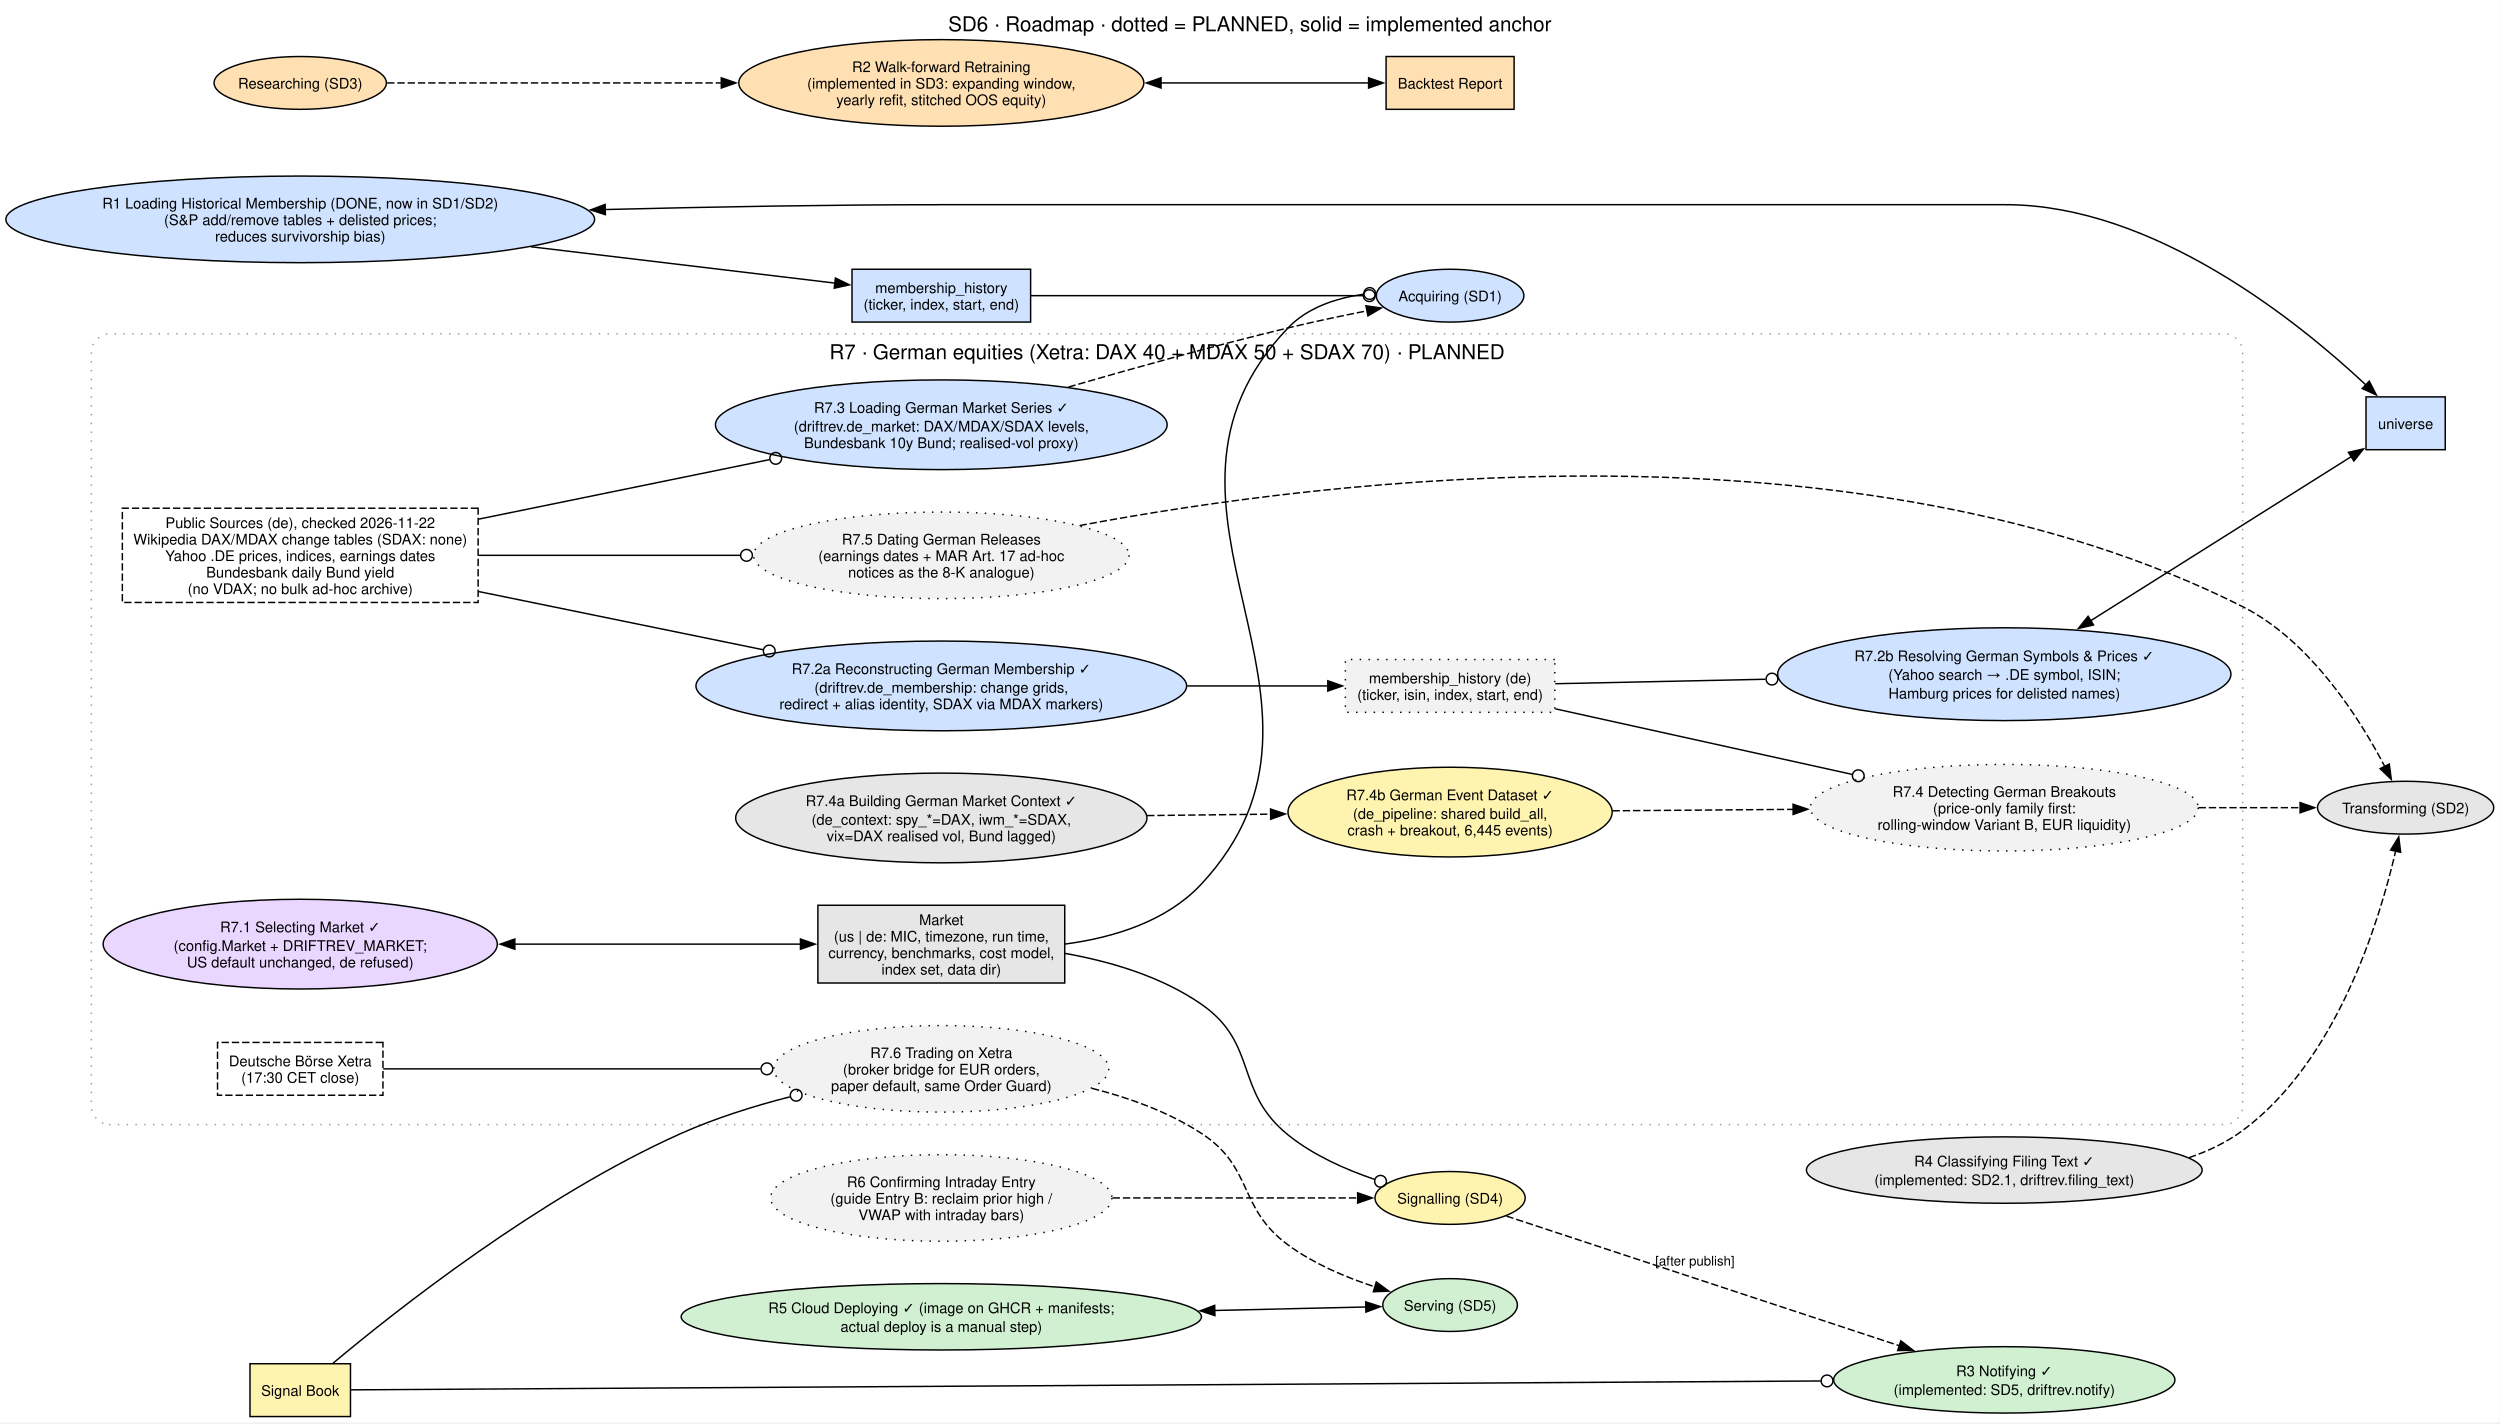
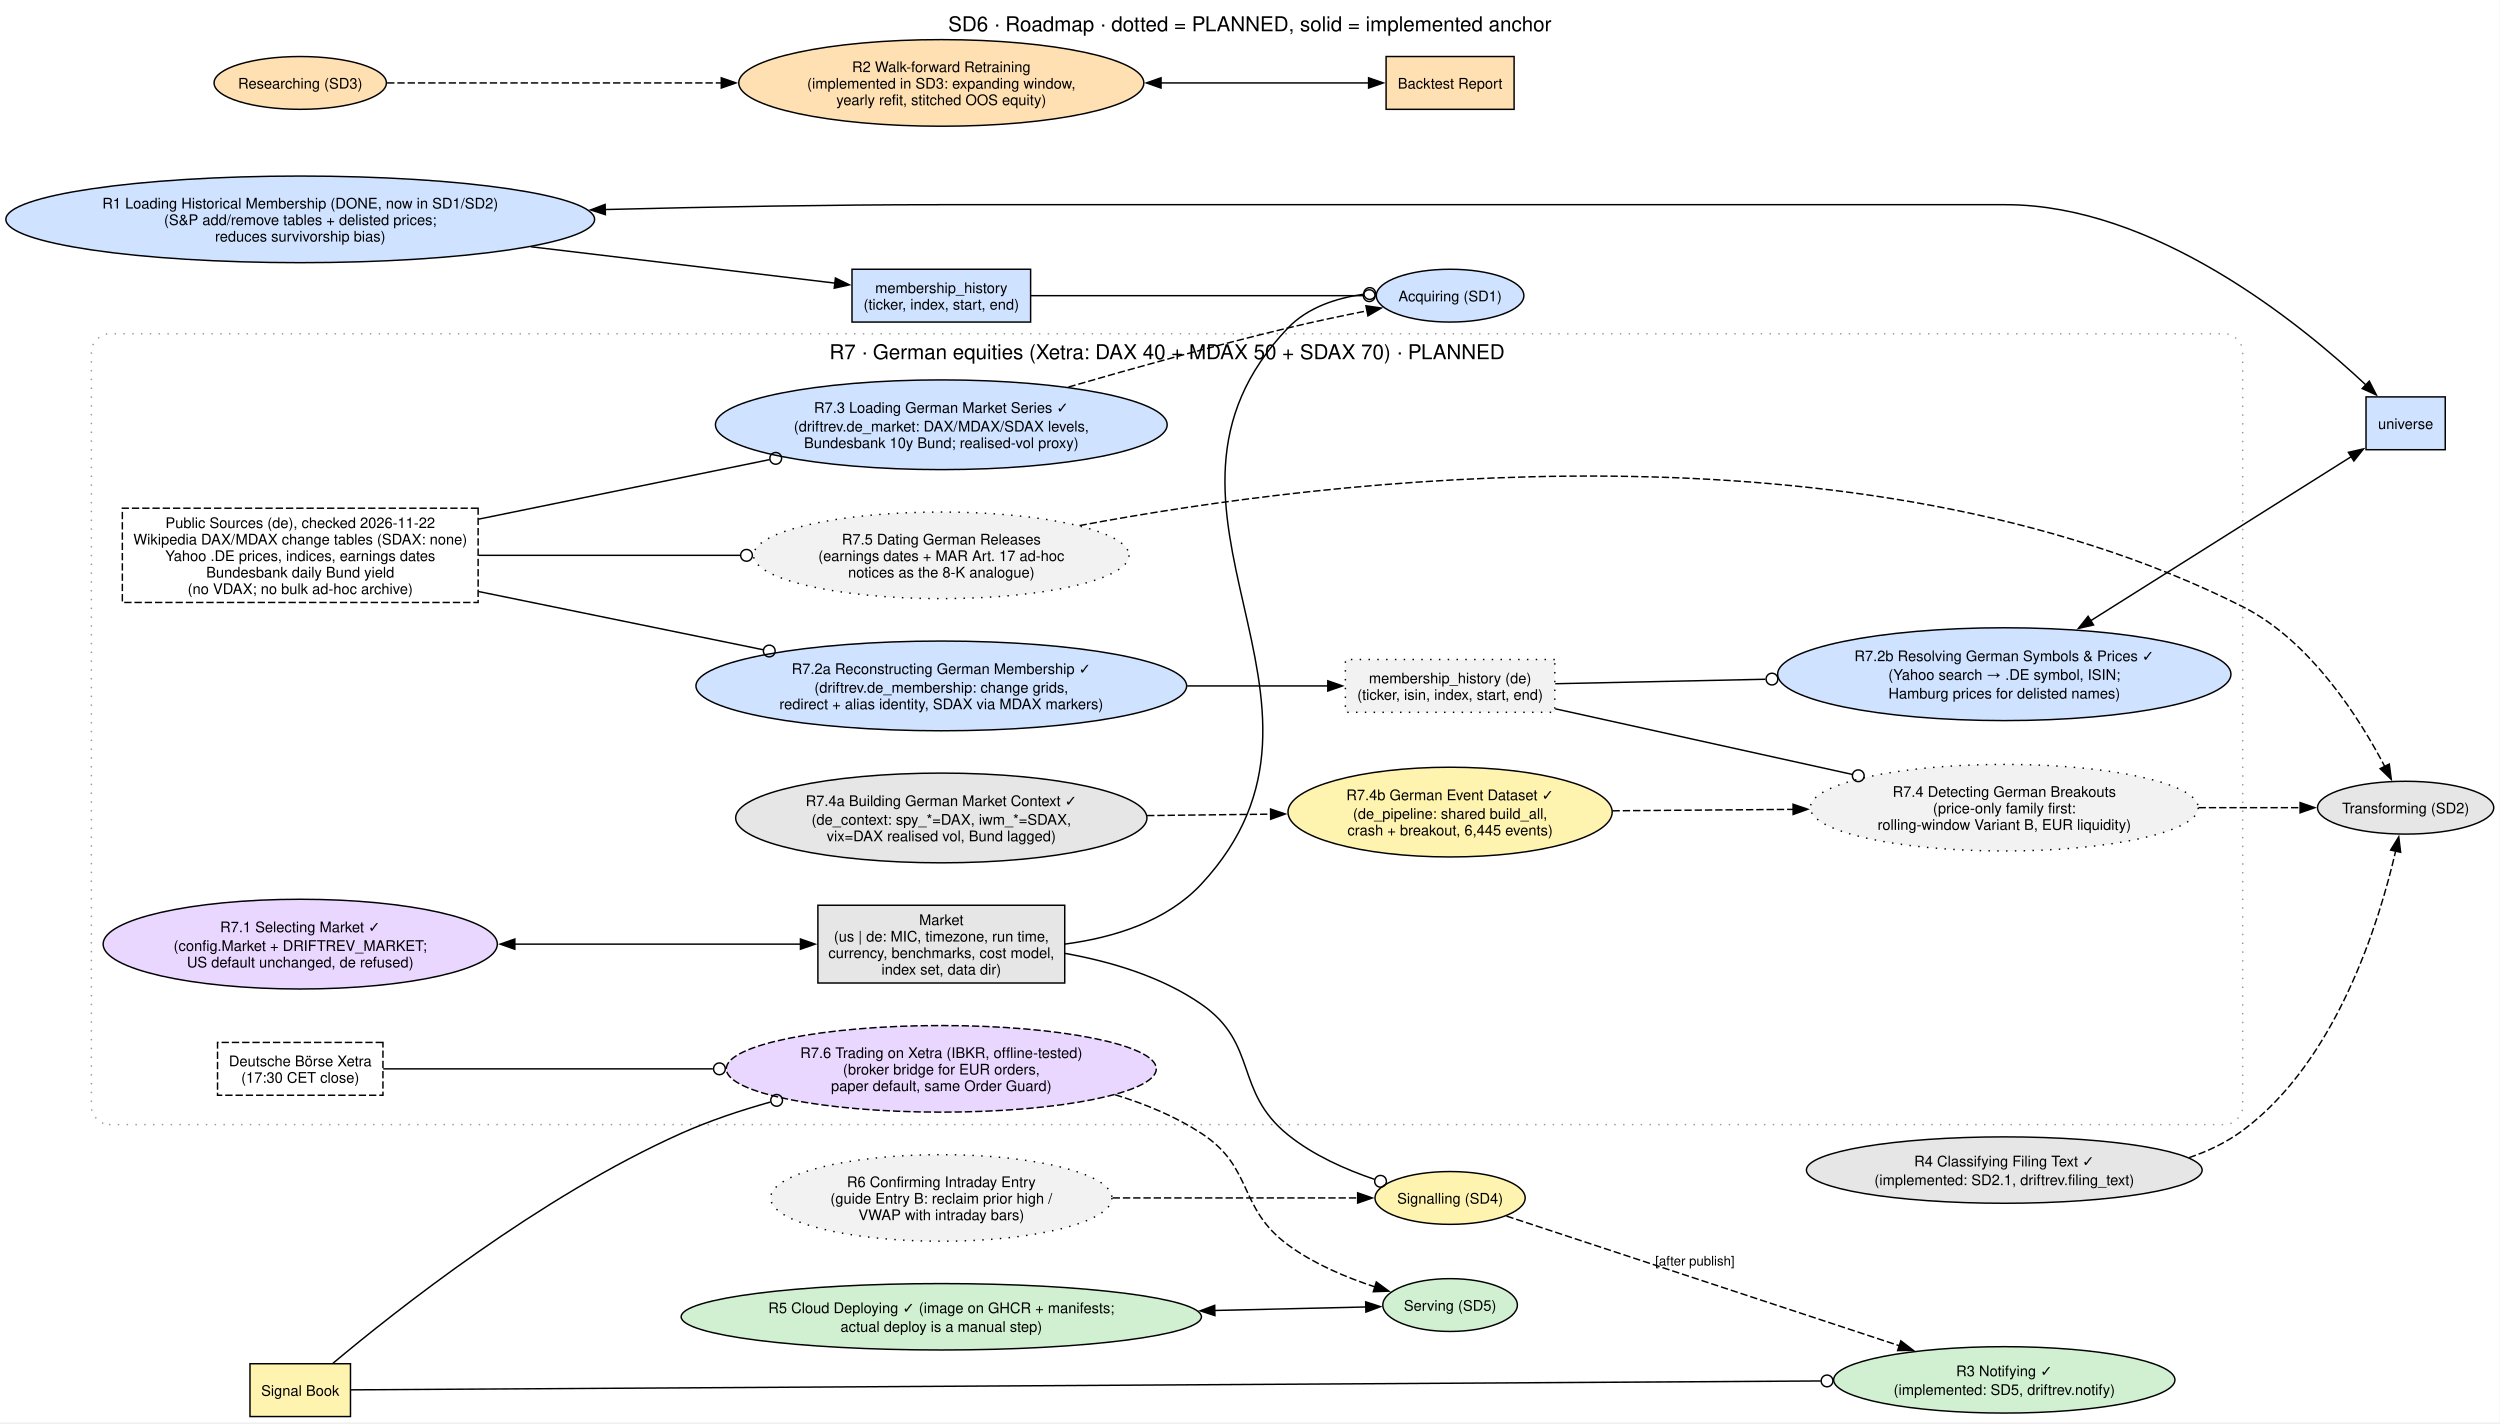
<svg xmlns="http://www.w3.org/2000/svg" width="1704pt" height="970pt" viewBox="0.00 0.00 1704.00 970.00">
  <g id="graph0" class="graph" transform="scale(1 1) rotate(0) translate(4 965.52)">
    <polygon fill="white" stroke="none" points="-4,4 -4,-965.52 1699.74,-965.52 1699.74,4 -4,4" />
    <text xml:space="preserve" text-anchor="middle" x="847.87" y="-944.22" font-family="Helvetica,sans-Serif" font-size="14.00">SD6 · Roadmap · dotted = PLANNED, solid = implemented anchor</text>
    <g id="clust1" class="cluster">
      <path fill="none" stroke="#999999" stroke-dasharray="1,5" d="M70.29,-199C70.29,-199 1512.62,-199 1512.62,-199 1518.62,-199 1524.62,-205 1524.62,-211 1524.62,-211 1524.62,-726 1524.62,-726 1524.62,-732 1518.62,-738 1512.62,-738 1512.62,-738 70.29,-738 70.29,-738 64.29,-738 58.29,-732 58.29,-726 58.29,-726 58.29,-211 58.29,-211 58.29,-205 64.29,-199 70.29,-199" />
      <text xml:space="preserve" text-anchor="middle" x="791.46" y="-720.7" font-family="Helvetica,sans-Serif" font-size="14.00">R7 · German equities (Xetra: DAX 40 + MDAX 50 + SDAX 70) · PLANNED</text>
    </g>
    <g id="node1" class="node">
      <ellipse fill="#cfe2ff" stroke="black" cx="984.38" cy="-764" rx="50.29" ry="18" />
      <text xml:space="preserve" text-anchor="middle" x="984.38" y="-760.12" font-family="Helvetica,sans-Serif" font-size="10.00">Acquiring (SD1)</text>
    </g>
    <g id="node2" class="node">
      <ellipse fill="#e6e6e6" stroke="black" cx="1635.68" cy="-415" rx="60.06" ry="18" />
      <text xml:space="preserve" text-anchor="middle" x="1635.68" y="-411.12" font-family="Helvetica,sans-Serif" font-size="10.00">Transforming (SD2)</text>
    </g>
    <g id="node3" class="node">
      <ellipse fill="#ffe0b3" stroke="black" cx="200.64" cy="-909" rx="58.73" ry="18" />
      <text xml:space="preserve" text-anchor="middle" x="200.64" y="-905.12" font-family="Helvetica,sans-Serif" font-size="10.00">Researching (SD3)</text>
    </g>
    <g id="node11" class="node">
      <ellipse fill="#ffe0b3" stroke="black" cx="637.59" cy="-909" rx="138.06" ry="29.52" />
      <text xml:space="preserve" text-anchor="middle" x="637.59" y="-916.38" font-family="Helvetica,sans-Serif" font-size="10.00">R2 Walk-forward Retraining</text>
      <text xml:space="preserve" text-anchor="middle" x="637.59" y="-905.12" font-family="Helvetica,sans-Serif" font-size="10.00">(implemented in SD3: expanding window,</text>
      <text xml:space="preserve" text-anchor="middle" x="637.59" y="-893.88" font-family="Helvetica,sans-Serif" font-size="10.00">yearly refit, stitched OOS equity)</text>
    </g>
    <g id="edge4" class="edge">
      <path fill="none" stroke="black" stroke-dasharray="5,2" d="M259.85,-909C317.88,-909 409.39,-909 487.69,-909" />
      <polygon fill="black" stroke="black" points="487.63,-912.5 497.63,-909 487.63,-905.5 487.63,-912.5" />
    </g>
    <g id="node4" class="node">
      <ellipse fill="#fff3b0" stroke="black" cx="984.38" cy="-149" rx="51.18" ry="18" />
      <text xml:space="preserve" text-anchor="middle" x="984.38" y="-145.12" font-family="Helvetica,sans-Serif" font-size="10.00">Signalling (SD4)</text>
    </g>
    <g id="node12" class="node">
      <ellipse fill="#d1f0d1" stroke="black" cx="1362.12" cy="-25" rx="116.32" ry="22.63" />
      <text xml:space="preserve" text-anchor="middle" x="1362.12" y="-27.5" font-family="Helvetica,sans-Serif" font-size="10.00">R3 Notifying ✓</text>
      <text xml:space="preserve" text-anchor="middle" x="1362.12" y="-14.75" font-family="Helvetica,sans-Serif" font-size="10.00">(implemented: SD5, driftrev.notify)</text>
    </g>
    <g id="edge6" class="edge">
      <path fill="none" stroke="black" stroke-dasharray="5,2" d="M1022.78,-136.66C1085.1,-116.09 1211.15,-74.49 1290.57,-48.28" />
      <polygon fill="black" stroke="black" points="1291.62,-51.62 1300.02,-45.16 1289.43,-44.97 1291.62,-51.62" />
      <text xml:space="preserve" text-anchor="middle" x="1151.24" y="-102.95" font-family="Helvetica,sans-Serif" font-size="9.00">[after publish]</text>
    </g>
    <g id="node5" class="node">
      <ellipse fill="#d1f0d1" stroke="black" cx="984.38" cy="-76" rx="45.86" ry="18" />
      <text xml:space="preserve" text-anchor="middle" x="984.38" y="-72.12" font-family="Helvetica,sans-Serif" font-size="10.00">Serving (SD5)</text>
    </g>
    <g id="node6" class="node">
      <polygon fill="#cfe2ff" stroke="black" points="1662.68,-695 1608.68,-695 1608.68,-659 1662.68,-659 1662.68,-695" />
      <text xml:space="preserve" text-anchor="middle" x="1635.68" y="-673.12" font-family="Helvetica,sans-Serif" font-size="10.00">universe</text>
    </g>
    <g id="node7" class="node">
      <polygon fill="#ffe0b3" stroke="black" points="1028.01,-927 940.76,-927 940.76,-891 1028.01,-891 1028.01,-927" />
      <text xml:space="preserve" text-anchor="middle" x="984.38" y="-905.12" font-family="Helvetica,sans-Serif" font-size="10.00">Backtest Report</text>
    </g>
    <g id="node8" class="node">
      <polygon fill="#fff3b0" stroke="black" points="234.89,-36 166.39,-36 166.39,0 234.89,0 234.89,-36" />
      <text xml:space="preserve" text-anchor="middle" x="200.64" y="-14.12" font-family="Helvetica,sans-Serif" font-size="10.00">Signal Book</text>
    </g>
    <g id="edge7" class="edge">
      <path fill="none" stroke="black" d="M235.09,-18.2C382.22,-19.09 976.06,-22.68 1237.05,-24.25" />
      <ellipse fill="none" stroke="black" cx="1241.31" cy="-24.28" rx="4" ry="4" />
    </g>
    <g id="node26" class="node">
-       <ellipse fill="#f2f2f2" stroke="black" stroke-dasharray="1,5" cx="637.59" cy="-237" rx="114.2" ry="29.52" />
-       <text xml:space="preserve" text-anchor="middle" x="637.59" y="-244.38" font-family="Helvetica,sans-Serif" font-size="10.00">R7.6 Trading on Xetra</text>
+       <ellipse fill="#ead7ff" stroke="black" stroke-dasharray="5,2" cx="637.59" cy="-237" rx="146.55" ry="29.52" />
+       <text xml:space="preserve" text-anchor="middle" x="637.59" y="-244.38" font-family="Helvetica,sans-Serif" font-size="10.00">R7.6 Trading on Xetra (IBKR, offline-tested)</text>
      <text xml:space="preserve" text-anchor="middle" x="637.59" y="-233.12" font-family="Helvetica,sans-Serif" font-size="10.00">(broker bridge for EUR orders,</text>
      <text xml:space="preserve" text-anchor="middle" x="637.59" y="-221.88" font-family="Helvetica,sans-Serif" font-size="10.00">paper default, same Order Guard)</text>
    </g>
    <g id="edge26" class="edge">
-       <path fill="none" stroke="black" d="M222.9,-36.28C265.23,-71.74 364.23,-150.14 460.28,-193 483.48,-203.35 509.52,-211.54 534.32,-217.91" />
-       <ellipse fill="none" stroke="black" cx="538.67" cy="-219" rx="4" ry="4" />
+       <path fill="none" stroke="black" d="M222.9,-36.28C265.23,-71.74 364.23,-150.14 460.28,-193 479.4,-201.53 500.45,-208.6 521.15,-214.38" />
+       <ellipse fill="none" stroke="black" cx="525.34" cy="-215.52" rx="4" ry="4" />
    </g>
    <g id="node9" class="node">
      <ellipse fill="#cfe2ff" stroke="black" cx="200.64" cy="-816" rx="200.64" ry="29.52" />
      <text xml:space="preserve" text-anchor="middle" x="200.64" y="-823.38" font-family="Helvetica,sans-Serif" font-size="10.00">R1 Loading Historical Membership (DONE, now in SD1/SD2)</text>
      <text xml:space="preserve" text-anchor="middle" x="200.64" y="-812.12" font-family="Helvetica,sans-Serif" font-size="10.00">(S&amp;P add/remove tables + delisted prices;</text>
      <text xml:space="preserve" text-anchor="middle" x="200.64" y="-800.88" font-family="Helvetica,sans-Serif" font-size="10.00">reduces survivorship bias)</text>
    </g>
    <g id="edge3" class="edge">
      <path fill="none" stroke="black" d="M408.52,-822.7C480.68,-824.52 562.21,-826 636.59,-826 636.59,-826 636.59,-826 1363.12,-826 1464.16,-826 1563.17,-745.74 1608.7,-703.03" />
      <polygon fill="black" stroke="black" points="408.63,-819.2 398.54,-822.44 408.45,-826.2 408.63,-819.2" />
      <polygon fill="black" stroke="black" points="1610.91,-705.75 1615.73,-696.32 1606.08,-700.69 1610.91,-705.75" />
    </g>
    <g id="node10" class="node">
      <polygon fill="#cfe2ff" stroke="black" points="698.47,-782 576.72,-782 576.72,-746 698.47,-746 698.47,-782" />
      <text xml:space="preserve" text-anchor="middle" x="637.59" y="-765.75" font-family="Helvetica,sans-Serif" font-size="10.00">membership_history</text>
      <text xml:space="preserve" text-anchor="middle" x="637.59" y="-754.5" font-family="Helvetica,sans-Serif" font-size="10.00">(ticker, index, start, end)</text>
    </g>
    <g id="edge1" class="edge">
      <path fill="none" stroke="black" d="M357.75,-797.34C428.64,-788.86 509.01,-779.25 565.19,-772.54" />
      <polygon fill="black" stroke="black" points="565.43,-776.03 574.94,-771.37 564.6,-769.08 565.43,-776.03" />
    </g>
    <g id="edge2" class="edge">
      <path fill="none" stroke="black" d="M698.65,-764C762.31,-764 862.19,-764 925.15,-764" />
      <ellipse fill="none" stroke="black" cx="929.28" cy="-764" rx="4" ry="4" />
    </g>
    <g id="edge5" class="edge">
      <path fill="none" stroke="black" d="M787.28,-909C837.64,-909 890.74,-909 928.97,-909" />
      <polygon fill="black" stroke="black" points="787.37,-905.5 777.37,-909 787.37,-912.5 787.37,-905.5" />
      <polygon fill="black" stroke="black" points="928.83,-912.5 938.83,-909 928.83,-905.5 928.83,-912.5" />
    </g>
    <g id="node13" class="node">
      <ellipse fill="#e6e6e6" stroke="black" cx="1362.12" cy="-168" rx="134.88" ry="22.63" />
      <text xml:space="preserve" text-anchor="middle" x="1362.12" y="-170.5" font-family="Helvetica,sans-Serif" font-size="10.00">R4 Classifying Filing Text ✓</text>
      <text xml:space="preserve" text-anchor="middle" x="1362.12" y="-157.75" font-family="Helvetica,sans-Serif" font-size="10.00">(implemented: SD2.1, driftrev.filing_text)</text>
    </g>
    <g id="edge8" class="edge">
      <path fill="none" stroke="black" stroke-dasharray="5,2" d="M1487.98,-176.45C1501.11,-180.87 1513.65,-186.89 1524.62,-195 1588.59,-242.26 1617.73,-337.17 1628.86,-385.41" />
      <polygon fill="black" stroke="black" points="1625.44,-386.11 1630.99,-395.13 1632.27,-384.61 1625.44,-386.11" />
    </g>
    <g id="node14" class="node">
      <ellipse fill="#d1f0d1" stroke="black" cx="637.59" cy="-68" rx="177.31" ry="22.63" />
      <text xml:space="preserve" text-anchor="middle" x="637.59" y="-70.5" font-family="Helvetica,sans-Serif" font-size="10.00">R5 Cloud Deploying ✓ (image on GHCR + manifests;</text>
      <text xml:space="preserve" text-anchor="middle" x="637.59" y="-57.75" font-family="Helvetica,sans-Serif" font-size="10.00">actual deploy is a manual step)</text>
    </g>
    <g id="edge9" class="edge">
      <path fill="none" stroke="black" d="M823.98,-72.3C861.56,-73.17 898.31,-74.03 927.04,-74.69" />
      <polygon fill="black" stroke="black" points="824.09,-68.8 814.01,-72.07 823.93,-75.8 824.09,-68.8" />
      <polygon fill="black" stroke="black" points="926.84,-78.19 936.92,-74.92 927.01,-71.19 926.84,-78.19" />
    </g>
    <g id="node15" class="node">
      <ellipse fill="#f2f2f2" stroke="black" stroke-dasharray="1,5" cx="637.59" cy="-149" rx="116.32" ry="29.52" />
      <text xml:space="preserve" text-anchor="middle" x="637.59" y="-156.38" font-family="Helvetica,sans-Serif" font-size="10.00">R6 Confirming Intraday Entry</text>
      <text xml:space="preserve" text-anchor="middle" x="637.59" y="-145.12" font-family="Helvetica,sans-Serif" font-size="10.00">(guide Entry B: reclaim prior high /</text>
      <text xml:space="preserve" text-anchor="middle" x="637.59" y="-133.88" font-family="Helvetica,sans-Serif" font-size="10.00">VWAP with intraday bars)</text>
    </g>
    <g id="edge10" class="edge">
      <path fill="none" stroke="black" stroke-dasharray="5,2" d="M754.36,-149C810.27,-149 875.12,-149 921.51,-149" />
      <polygon fill="black" stroke="black" points="921.37,-152.5 931.37,-149 921.37,-145.5 921.37,-152.5" />
    </g>
    <g id="node16" class="node">
      <polygon fill="#e6e6e6" stroke="black" points="721.72,-348.5 553.47,-348.5 553.47,-295.5 721.72,-295.5 721.72,-348.5" />
      <text xml:space="preserve" text-anchor="middle" x="637.59" y="-335" font-family="Helvetica,sans-Serif" font-size="10.00">Market</text>
      <text xml:space="preserve" text-anchor="middle" x="637.59" y="-323.75" font-family="Helvetica,sans-Serif" font-size="10.00">(us | de: MIC, timezone, run time,</text>
      <text xml:space="preserve" text-anchor="middle" x="637.59" y="-312.5" font-family="Helvetica,sans-Serif" font-size="10.00">currency, benchmarks, cost model,</text>
      <text xml:space="preserve" text-anchor="middle" x="637.59" y="-301.25" font-family="Helvetica,sans-Serif" font-size="10.00">index set, data dir)</text>
    </g>
    <g id="edge12" class="edge">
      <path fill="none" stroke="black" d="M721.81,-322.02C755.19,-326.44 791.27,-337.55 814.9,-363 930.89,-487.92 756.03,-618.84 873.9,-742 887.15,-755.84 906.49,-762.28 925.24,-764.96" />
      <ellipse fill="none" stroke="black" cx="929.61" cy="-765.46" rx="4" ry="4" />
    </g>
    <g id="edge13" class="edge">
      <path fill="none" stroke="black" d="M721.96,-315.68C753.26,-310.1 787.79,-299.82 814.9,-281 853.88,-253.93 836.99,-221.83 873.9,-192 890.99,-178.18 913.06,-168.38 932.9,-161.67" />
      <ellipse fill="none" stroke="black" cx="936.97" cy="-160.35" rx="4" ry="4" />
    </g>
    <g id="node17" class="node">
      <ellipse fill="#ead7ff" stroke="black" cx="200.64" cy="-322" rx="134.35" ry="30.58" />
      <text xml:space="preserve" text-anchor="middle" x="200.64" y="-330.12" font-family="Helvetica,sans-Serif" font-size="10.00">R7.1 Selecting Market ✓</text>
      <text xml:space="preserve" text-anchor="middle" x="200.64" y="-317.38" font-family="Helvetica,sans-Serif" font-size="10.00">(config.Market + DRIFTREV_MARKET;</text>
      <text xml:space="preserve" text-anchor="middle" x="200.64" y="-306.12" font-family="Helvetica,sans-Serif" font-size="10.00">US default unchanged, de refused)</text>
    </g>
    <g id="edge11" class="edge">
      <path fill="none" stroke="black" d="M346.74,-322C411.04,-322 484.87,-322 541.93,-322" />
      <polygon fill="black" stroke="black" points="346.91,-318.5 336.91,-322 346.91,-325.5 346.91,-318.5" />
      <polygon fill="black" stroke="black" points="541.59,-325.5 551.59,-322 541.59,-318.5 541.59,-325.5" />
    </g>
    <g id="node18" class="node">
      <ellipse fill="#cfe2ff" stroke="black" cx="637.59" cy="-498" rx="167.23" ry="30.58" />
      <text xml:space="preserve" text-anchor="middle" x="637.59" y="-506.12" font-family="Helvetica,sans-Serif" font-size="10.00">R7.2a Reconstructing German Membership ✓</text>
      <text xml:space="preserve" text-anchor="middle" x="637.59" y="-493.38" font-family="Helvetica,sans-Serif" font-size="10.00">(driftrev.de_membership: change grids,</text>
      <text xml:space="preserve" text-anchor="middle" x="637.59" y="-482.12" font-family="Helvetica,sans-Serif" font-size="10.00">redirect + alias identity, SDAX via MDAX markers)</text>
    </g>
    <g id="node20" class="node">
      <polygon fill="#f2f2f2" stroke="black" stroke-dasharray="1,5" points="1055.76,-516 913.01,-516 913.01,-480 1055.76,-480 1055.76,-516" />
      <text xml:space="preserve" text-anchor="middle" x="984.38" y="-499.75" font-family="Helvetica,sans-Serif" font-size="10.00">membership_history (de)</text>
      <text xml:space="preserve" text-anchor="middle" x="984.38" y="-488.5" font-family="Helvetica,sans-Serif" font-size="10.00">(ticker, isin, index, start, end)</text>
    </g>
    <g id="edge15" class="edge">
      <path fill="none" stroke="black" d="M805.18,-498C838.59,-498 872.3,-498 901.27,-498" />
      <polygon fill="black" stroke="black" points="901.03,-501.5 911.03,-498 901.03,-494.5 901.03,-501.5" />
    </g>
    <g id="node19" class="node">
      <ellipse fill="#cfe2ff" stroke="black" cx="1362.12" cy="-506" rx="154.5" ry="31.64" />
      <text xml:space="preserve" text-anchor="middle" x="1362.12" y="-514.88" font-family="Helvetica,sans-Serif" font-size="10.00">R7.2b Resolving German Symbols &amp; Prices ✓</text>
      <text xml:space="preserve" text-anchor="middle" x="1362.12" y="-502.12" font-family="Helvetica,sans-Serif" font-size="10.00">(Yahoo search → .DE symbol, ISIN;</text>
      <text xml:space="preserve" text-anchor="middle" x="1362.12" y="-489.38" font-family="Helvetica,sans-Serif" font-size="10.00">Hamburg prices for delisted names)</text>
    </g>
    <g id="edge17" class="edge">
      <path fill="none" stroke="black" d="M1421.1,-542.51C1474.88,-576.37 1553.24,-625.72 1598.58,-654.27" />
      <polygon fill="black" stroke="black" points="1422.97,-539.55 1412.64,-537.18 1419.24,-545.47 1422.97,-539.55" />
      <polygon fill="black" stroke="black" points="1596.67,-657.2 1606.99,-659.57 1600.4,-651.28 1596.67,-657.2" />
    </g>
    <g id="edge16" class="edge">
      <path fill="none" stroke="black" d="M1056.06,-499.5C1096.57,-500.37 1149.18,-501.49 1199.28,-502.55" />
      <ellipse fill="none" stroke="black" cx="1203.77" cy="-502.65" rx="4" ry="4" />
    </g>
    <g id="node24" class="node">
      <ellipse fill="#f2f2f2" stroke="black" stroke-dasharray="1,5" cx="1362.12" cy="-415" rx="132.23" ry="29.52" />
      <text xml:space="preserve" text-anchor="middle" x="1362.12" y="-422.38" font-family="Helvetica,sans-Serif" font-size="10.00">R7.4 Detecting German Breakouts</text>
      <text xml:space="preserve" text-anchor="middle" x="1362.12" y="-411.12" font-family="Helvetica,sans-Serif" font-size="10.00">(price-only family first:</text>
      <text xml:space="preserve" text-anchor="middle" x="1362.12" y="-399.88" font-family="Helvetica,sans-Serif" font-size="10.00">rolling-window Variant B, EUR liquidity)</text>
    </g>
    <g id="edge20" class="edge">
      <path fill="none" stroke="black" d="M1056.06,-482.39C1113.12,-469.78 1194.21,-451.87 1258.44,-437.68" />
      <ellipse fill="none" stroke="black" cx="1262.6" cy="-436.76" rx="4" ry="4" />
    </g>
    <g id="node21" class="node">
      <ellipse fill="#cfe2ff" stroke="black" cx="637.59" cy="-676" rx="153.97" ry="30.58" />
      <text xml:space="preserve" text-anchor="middle" x="637.59" y="-684.12" font-family="Helvetica,sans-Serif" font-size="10.00">R7.3 Loading German Market Series ✓</text>
      <text xml:space="preserve" text-anchor="middle" x="637.59" y="-671.38" font-family="Helvetica,sans-Serif" font-size="10.00">(driftrev.de_market: DAX/MDAX/SDAX levels,</text>
      <text xml:space="preserve" text-anchor="middle" x="637.59" y="-660.12" font-family="Helvetica,sans-Serif" font-size="10.00">Bundesbank 10y Bund; realised-vol proxy)</text>
    </g>
    <g id="edge19" class="edge">
      <path fill="none" stroke="black" stroke-dasharray="5,2" d="M724.24,-701.7C768.68,-714.6 823.98,-730 873.9,-742 891.37,-746.2 910.55,-750.24 927.9,-753.69" />
      <polygon fill="black" stroke="black" points="927.03,-757.09 937.52,-755.58 928.38,-750.22 927.03,-757.09" />
    </g>
    <g id="node22" class="node">
      <ellipse fill="#fff3b0" stroke="black" cx="984.38" cy="-412" rx="110.49" ry="30.58" />
      <text xml:space="preserve" text-anchor="middle" x="984.38" y="-420.12" font-family="Helvetica,sans-Serif" font-size="10.00">R7.4b German Event Dataset ✓</text>
      <text xml:space="preserve" text-anchor="middle" x="984.38" y="-407.38" font-family="Helvetica,sans-Serif" font-size="10.00">(de_pipeline: shared build_all,</text>
      <text xml:space="preserve" text-anchor="middle" x="984.38" y="-396.12" font-family="Helvetica,sans-Serif" font-size="10.00">crash + breakout, 6,445 events)</text>
    </g>
    <g id="edge23" class="edge">
      <path fill="none" stroke="black" stroke-dasharray="5,2" d="M1095.07,-412.88C1133.58,-413.18 1177.43,-413.53 1218.26,-413.86" />
      <polygon fill="black" stroke="black" points="1218.15,-417.36 1228.17,-413.94 1218.2,-410.36 1218.15,-417.36" />
    </g>
    <g id="node23" class="node">
      <ellipse fill="#e6e6e6" stroke="black" cx="637.59" cy="-408" rx="140.18" ry="30.58" />
      <text xml:space="preserve" text-anchor="middle" x="637.59" y="-416.12" font-family="Helvetica,sans-Serif" font-size="10.00">R7.4a Building German Market Context ✓</text>
      <text xml:space="preserve" text-anchor="middle" x="637.59" y="-403.38" font-family="Helvetica,sans-Serif" font-size="10.00">(de_context: spy_*=DAX, iwm_*=SDAX,</text>
      <text xml:space="preserve" text-anchor="middle" x="637.59" y="-392.12" font-family="Helvetica,sans-Serif" font-size="10.00">vix=DAX realised vol, Bund lagged)</text>
    </g>
    <g id="edge22" class="edge">
      <path fill="none" stroke="black" stroke-dasharray="5,2" d="M777.84,-409.62C805.84,-409.94 835.06,-410.28 862.39,-410.6" />
      <polygon fill="black" stroke="black" points="862.01,-414.09 872.05,-410.71 862.09,-407.09 862.01,-414.09" />
    </g>
    <g id="edge21" class="edge">
      <path fill="none" stroke="black" stroke-dasharray="5,2" d="M1494.53,-415C1518.51,-415 1542.68,-415 1564.03,-415" />
      <polygon fill="black" stroke="black" points="1563.74,-418.5 1573.74,-415 1563.74,-411.5 1563.74,-418.5" />
    </g>
    <g id="node25" class="node">
      <ellipse fill="#f2f2f2" stroke="black" stroke-dasharray="1,5" cx="637.59" cy="-587" rx="127.99" ry="29.52" />
      <text xml:space="preserve" text-anchor="middle" x="637.59" y="-594.38" font-family="Helvetica,sans-Serif" font-size="10.00">R7.5 Dating German Releases</text>
      <text xml:space="preserve" text-anchor="middle" x="637.59" y="-583.12" font-family="Helvetica,sans-Serif" font-size="10.00">(earnings dates + MAR Art. 17 ad-hoc</text>
      <text xml:space="preserve" text-anchor="middle" x="637.59" y="-571.88" font-family="Helvetica,sans-Serif" font-size="10.00">notices as the 8-K analogue)</text>
    </g>
    <g id="edge25" class="edge">
      <path fill="none" stroke="black" stroke-dasharray="5,2" d="M731.82,-607.28C900.45,-638.97 1262.9,-683.88 1524.62,-552 1571.09,-528.59 1604.49,-475.57 1621.61,-442.78" />
      <polygon fill="black" stroke="black" points="1624.53,-444.76 1625.91,-434.26 1618.28,-441.61 1624.53,-444.76" />
    </g>
    <g id="edge28" class="edge">
-       <path fill="none" stroke="black" stroke-dasharray="5,2" d="M740.34,-223.7C766.08,-217.18 792.7,-207.47 814.9,-193 850.72,-169.65 839.46,-142.35 873.9,-117 891.4,-104.12 913.42,-94.84 933.11,-88.4" />
+       <path fill="none" stroke="black" stroke-dasharray="5,2" d="M756.03,-219.34C776.67,-213.06 797.19,-204.54 814.9,-193 850.72,-169.65 839.46,-142.35 873.9,-117 891.4,-104.12 913.42,-94.84 933.11,-88.4" />
      <polygon fill="black" stroke="black" points="934.1,-91.76 942.63,-85.47 932.04,-85.07 934.1,-91.76" />
    </g>
    <g id="node27" class="node">
      <polygon fill="#ffffff" stroke="black" stroke-dasharray="5,2" points="257.02,-255 144.27,-255 144.27,-219 257.02,-219 257.02,-255" />
      <text xml:space="preserve" text-anchor="middle" x="200.64" y="-238.75" font-family="Helvetica,sans-Serif" font-size="10.00">Deutsche Börse Xetra</text>
      <text xml:space="preserve" text-anchor="middle" x="200.64" y="-227.5" font-family="Helvetica,sans-Serif" font-size="10.00">(17:30 CET close)</text>
    </g>
    <g id="edge27" class="edge">
-       <path fill="none" stroke="black" d="M257.17,-237C321.65,-237 429.94,-237 514.36,-237" />
-       <ellipse fill="none" stroke="black" cx="518.73" cy="-237" rx="4" ry="4" />
+       <path fill="none" stroke="black" d="M257.17,-237C313.62,-237 403.66,-237 481.87,-237" />
+       <ellipse fill="none" stroke="black" cx="486.35" cy="-237" rx="4" ry="4" />
    </g>
    <g id="node28" class="node">
      <polygon fill="#ffffff" stroke="black" stroke-dasharray="5,2" points="321.89,-619.12 79.39,-619.12 79.39,-554.88 321.89,-554.88 321.89,-619.12" />
      <text xml:space="preserve" text-anchor="middle" x="200.64" y="-605.62" font-family="Helvetica,sans-Serif" font-size="10.00">Public Sources (de), checked 2026-11-22</text>
      <text xml:space="preserve" text-anchor="middle" x="200.64" y="-594.38" font-family="Helvetica,sans-Serif" font-size="10.00">Wikipedia DAX/MDAX change tables (SDAX: none)</text>
      <text xml:space="preserve" text-anchor="middle" x="200.64" y="-583.12" font-family="Helvetica,sans-Serif" font-size="10.00">Yahoo .DE prices, indices, earnings dates</text>
      <text xml:space="preserve" text-anchor="middle" x="200.64" y="-571.88" font-family="Helvetica,sans-Serif" font-size="10.00">Bundesbank daily Bund yield</text>
      <text xml:space="preserve" text-anchor="middle" x="200.64" y="-560.62" font-family="Helvetica,sans-Serif" font-size="10.00">(no VDAX; no bulk ad-hoc archive)</text>
    </g>
    <g id="edge14" class="edge">
      <path fill="none" stroke="black" d="M322.22,-562.33C382.73,-549.95 455.82,-534.99 516.29,-522.62" />
      <ellipse fill="none" stroke="black" cx="520.33" cy="-521.79" rx="4" ry="4" />
    </g>
    <g id="edge18" class="edge">
      <path fill="none" stroke="black" d="M322.22,-611.67C384.17,-624.35 459.31,-639.72 520.59,-652.26" />
      <ellipse fill="none" stroke="black" cx="524.73" cy="-653.11" rx="4" ry="4" />
    </g>
    <g id="edge24" class="edge">
      <path fill="none" stroke="black" d="M322.22,-587C377.58,-587 443.47,-587 500.59,-587" />
      <ellipse fill="none" stroke="black" cx="504.82" cy="-587" rx="4" ry="4" />
    </g>
  </g>
</svg>
